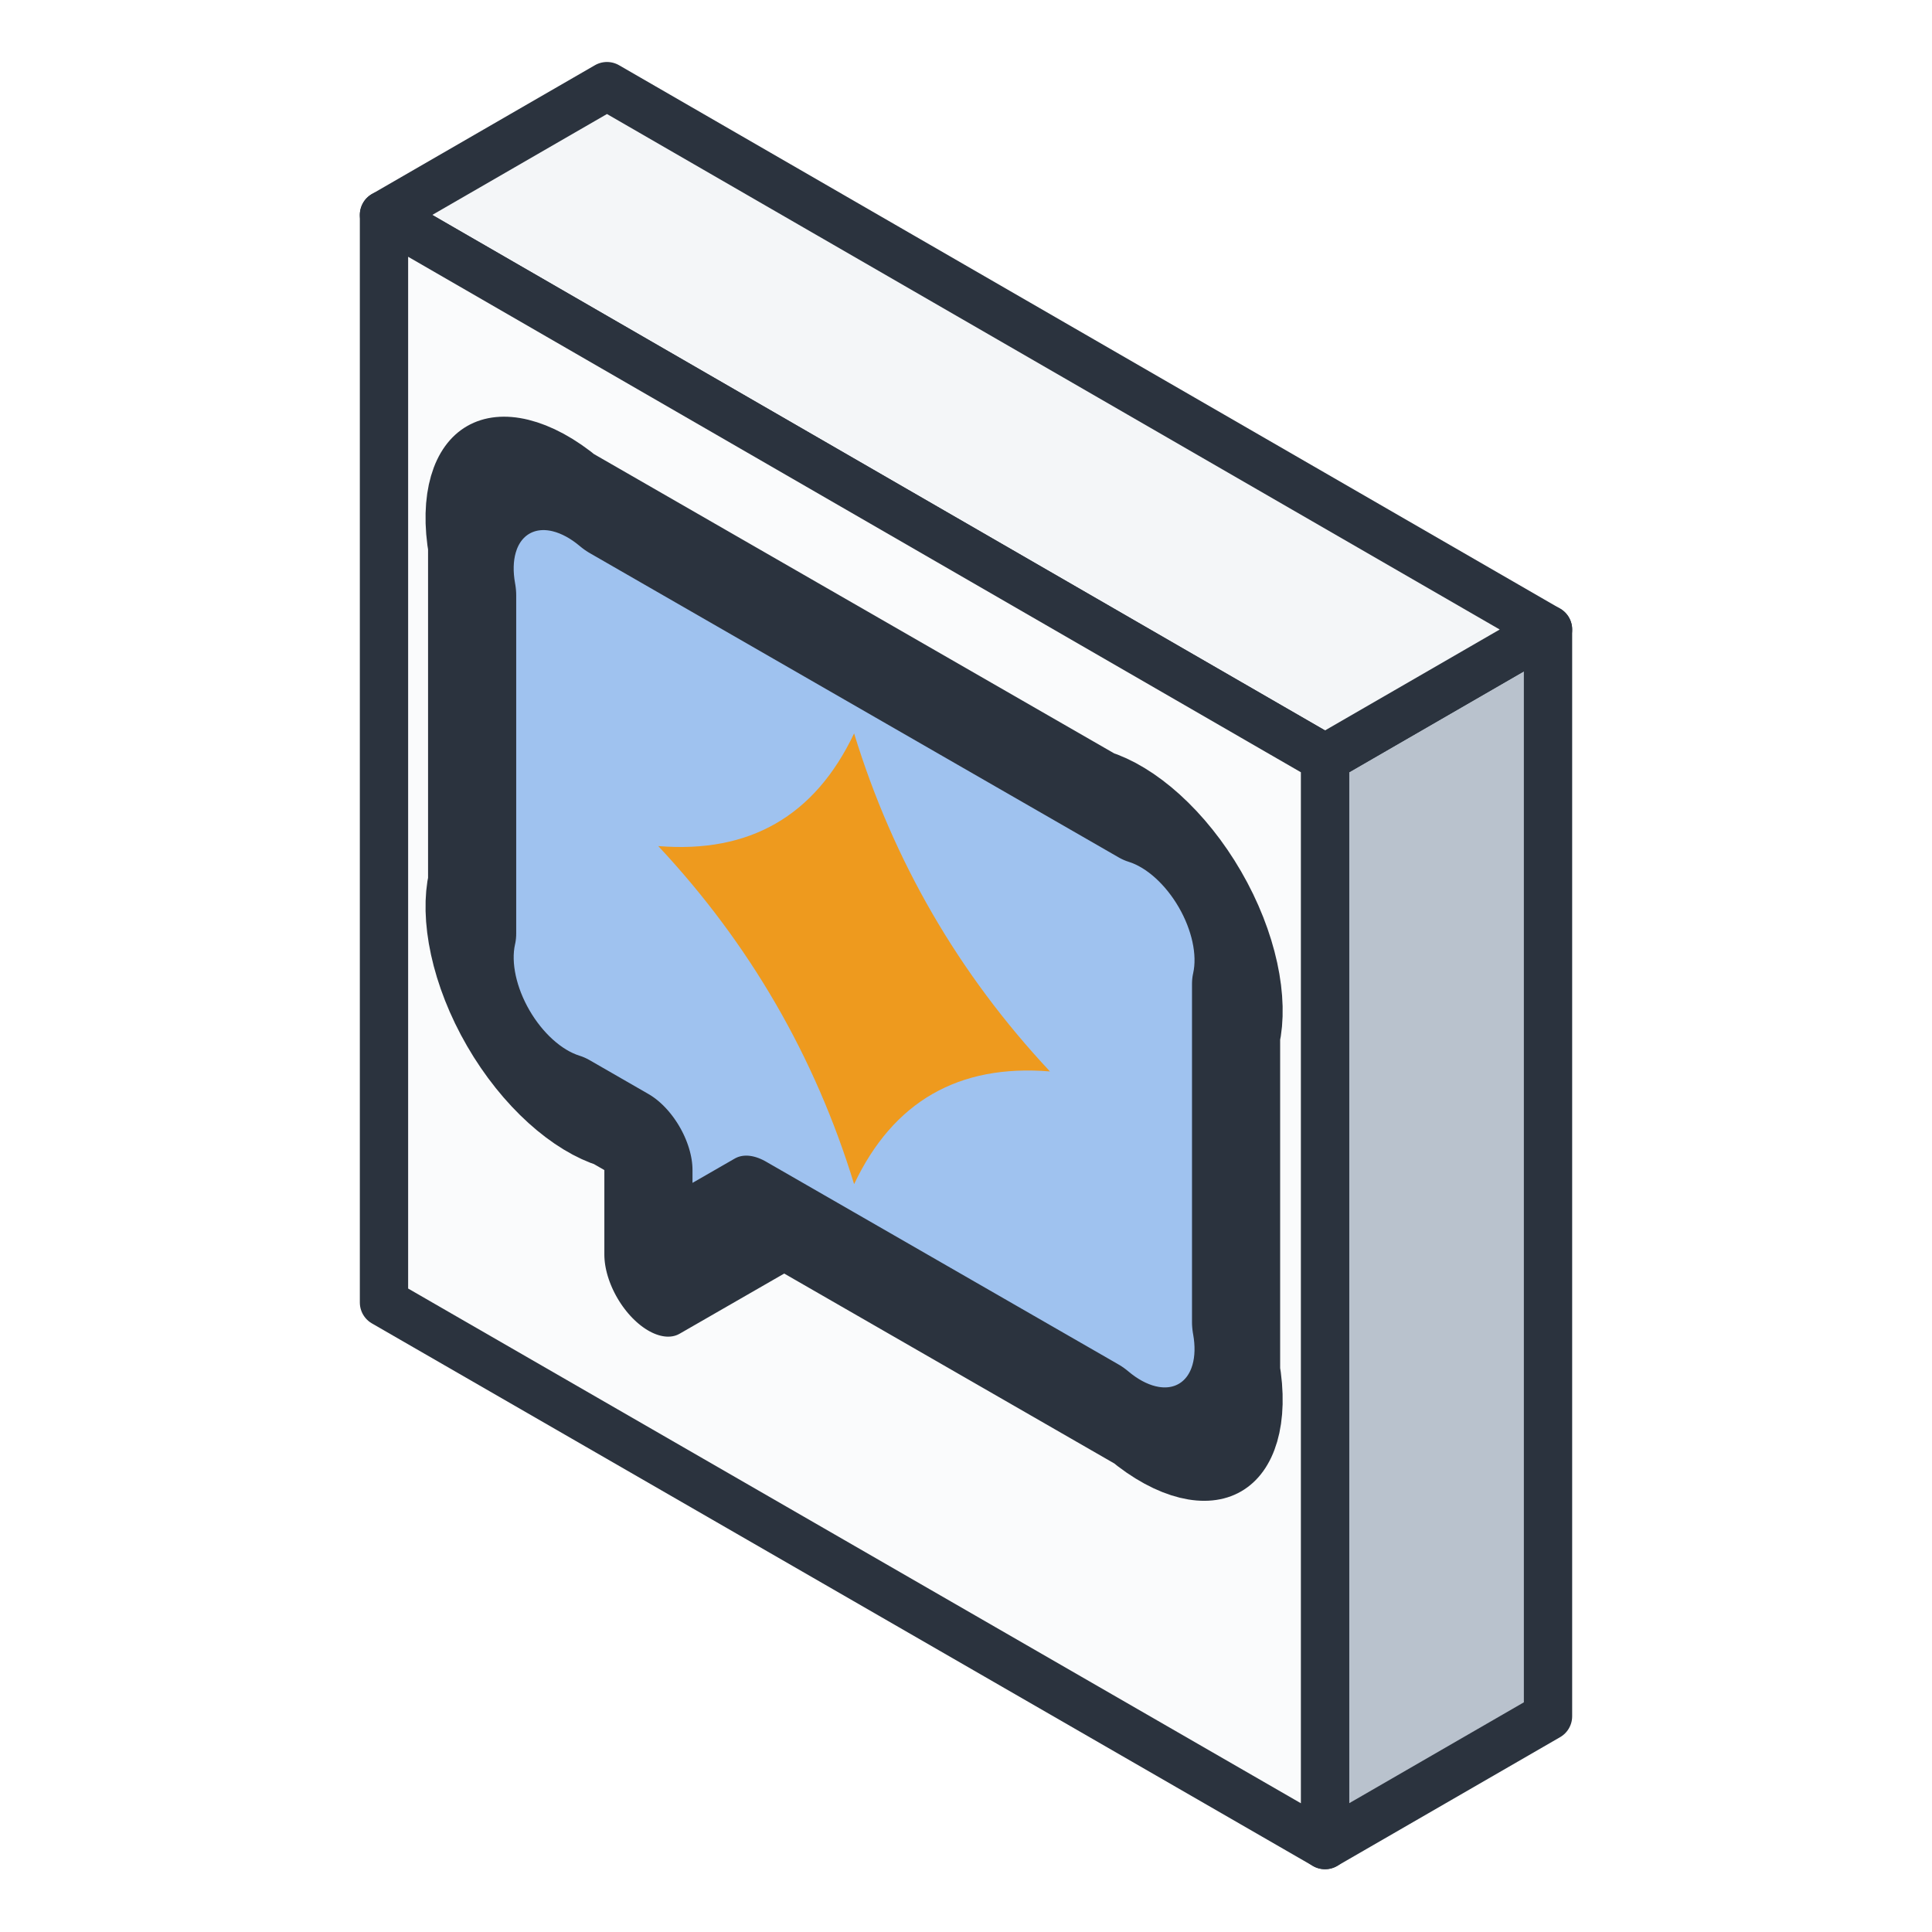
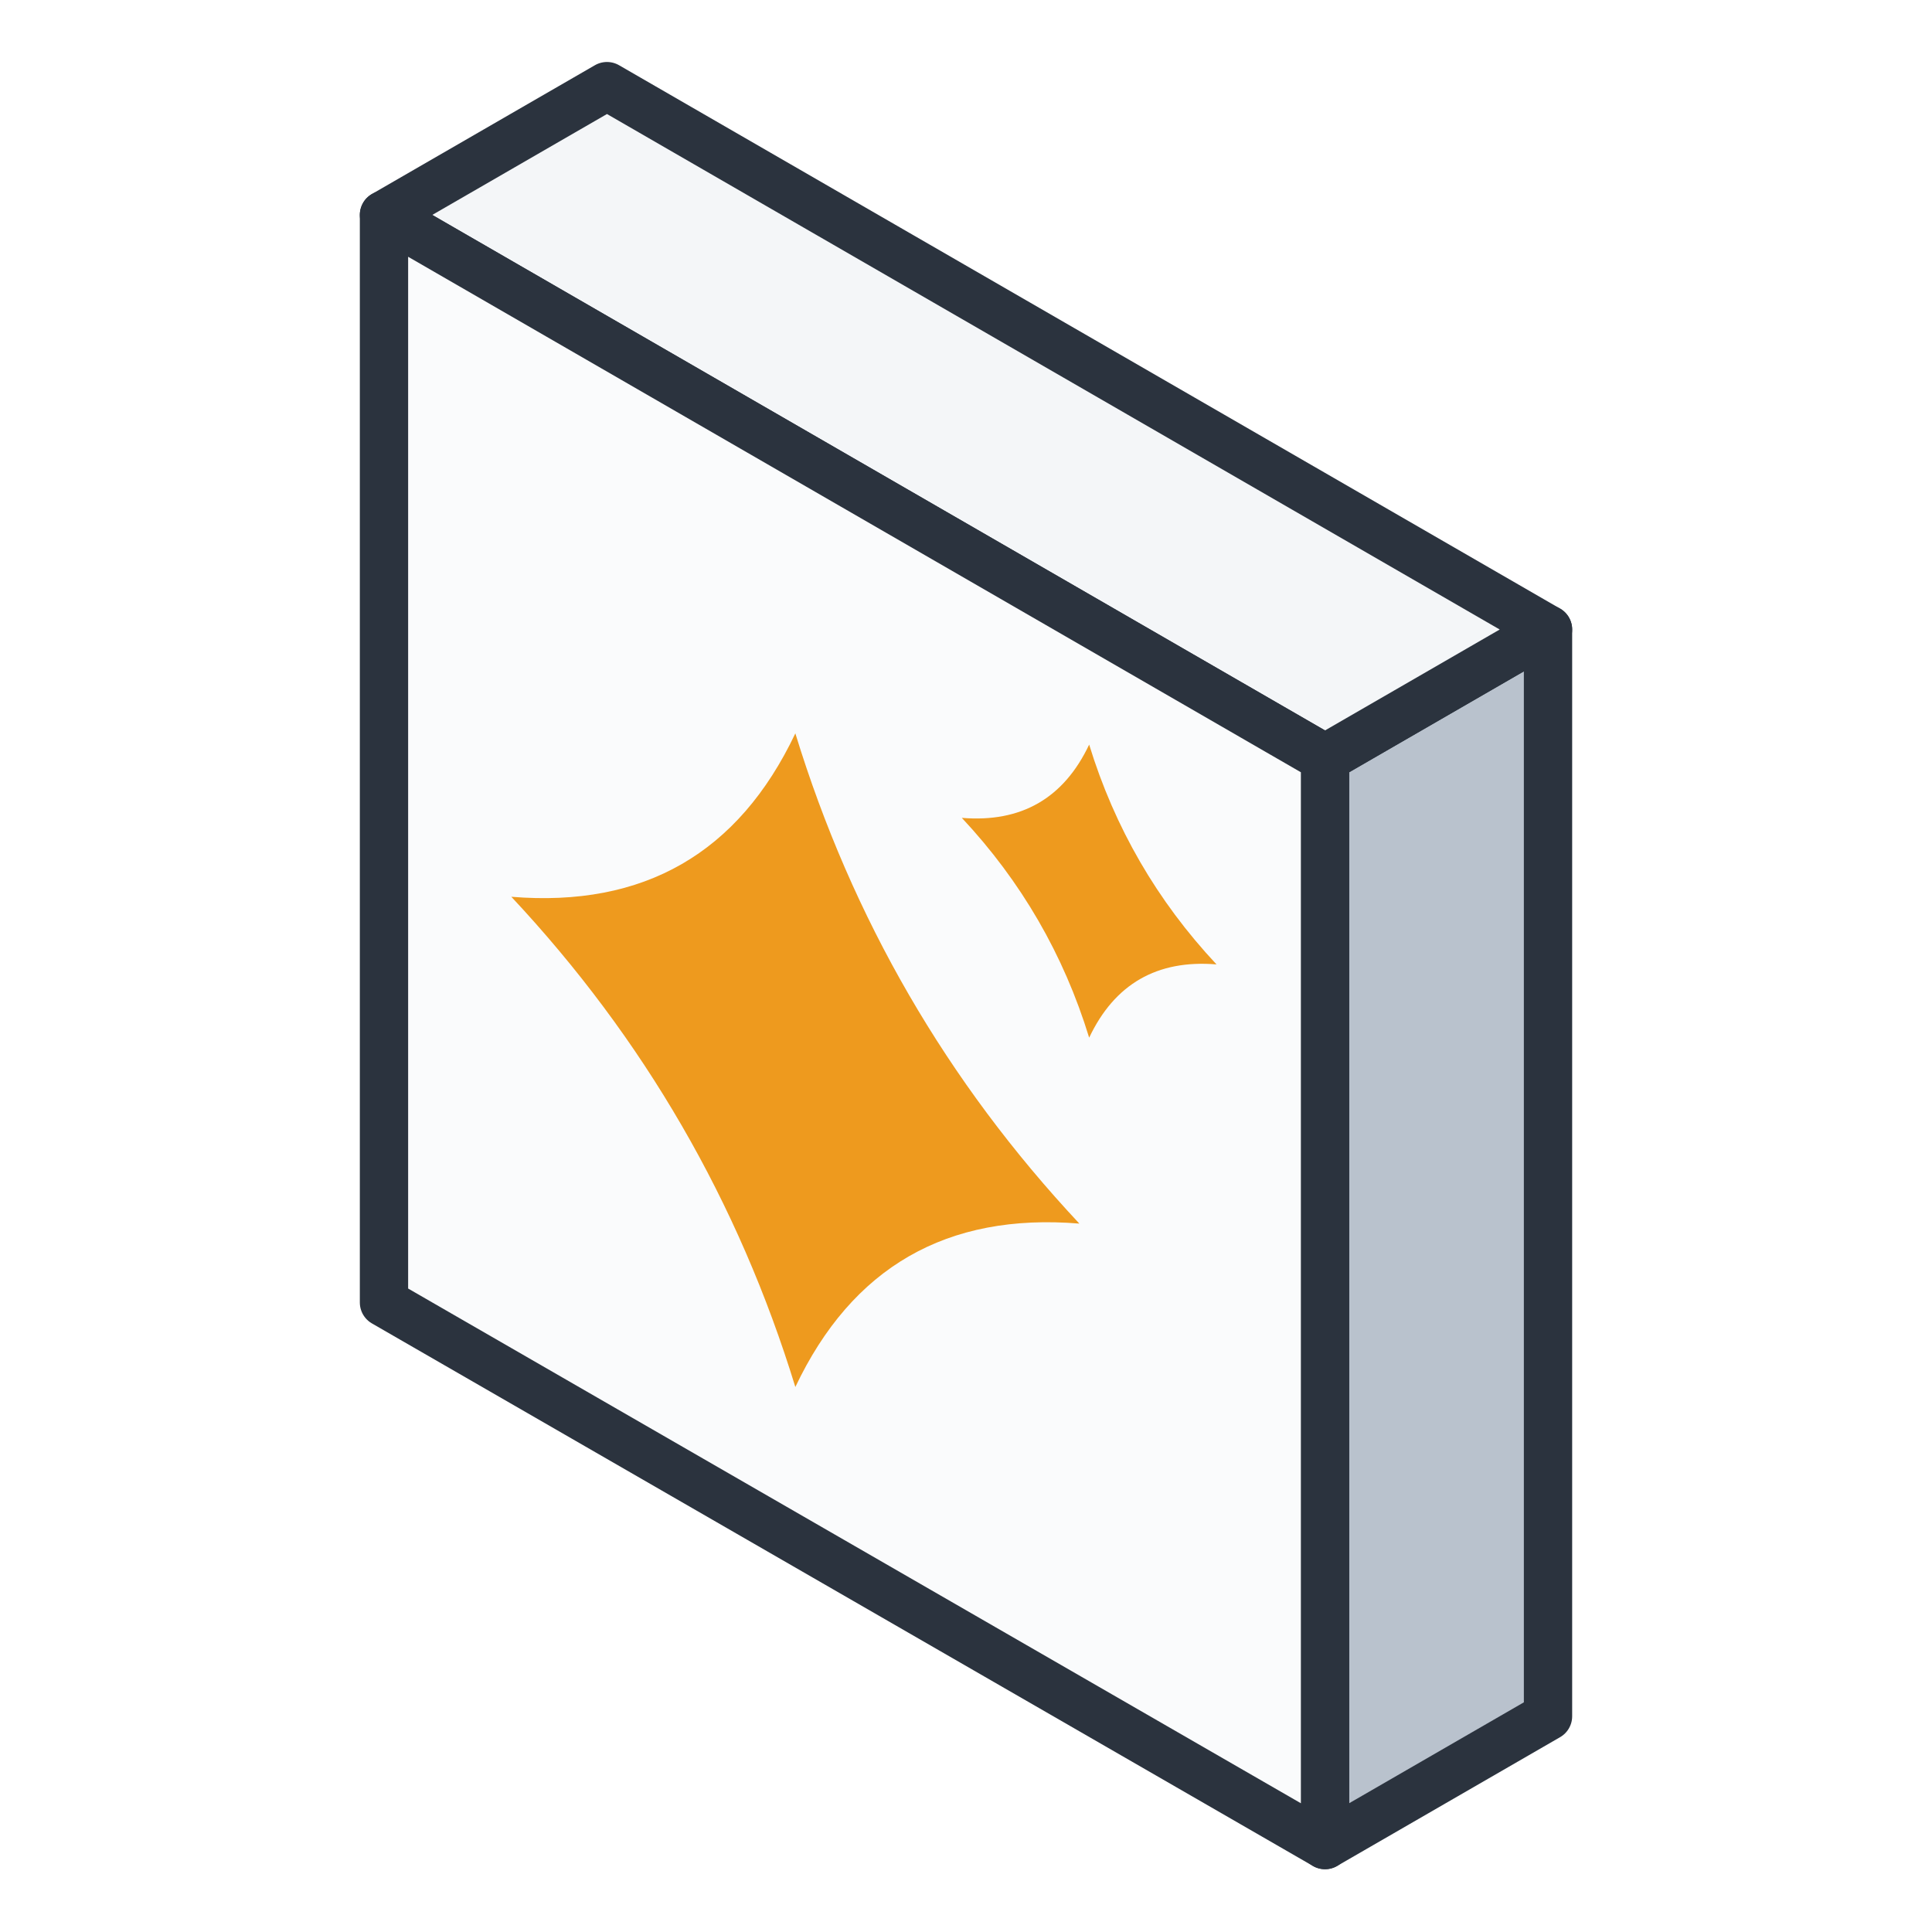
<svg xmlns="http://www.w3.org/2000/svg" width="16" height="16" viewBox="0 0 24 24" fill="none">
  <polygon points="16.46,9.42 16.46,22.92 19.23,21.32 19.23,7.82" fill="#B9C2CD" stroke="#2B333E" stroke-width=".6" stroke-linejoin="round" />
  <polygon points="4.77,2.67 16.46,9.42 19.23,7.82 7.54,1.07" fill="#F4F6F8" stroke="#2B333E" stroke-width=".6" stroke-linejoin="round" />
  <polygon points="4.77,2.67 16.46,9.42 16.46,22.92 4.77,16.18" fill="#FAFBFC" stroke="#2B333E" stroke-width=".6" stroke-linejoin="round" />
  <g transform="matrix(0.73 0.42 0 0.84 4.77 2.67)" fill="none" stroke="#2B333E" stroke-width="1.5" stroke-linecap="round" stroke-linejoin="round">
-     <path d="M3.5 2.5H12.5A1.667 1.667 0 0 1 14.5 4.5V9.5A1.667 1.667 0 0 1 12.5 11.5H6.5L4.5 13.5V11.5H3.5A1.667 1.667 0 0 1 1.5 9.5V4.5A1.667 1.667 0 0 1 3.5 2.5Z" fill="#9FC2EF" stroke="none" />
-     <path d="M3.5 2.5H12.5A1.667 1.667 0 0 1 14.5 4.5V9.5A1.667 1.667 0 0 1 12.5 11.5H6.5L4.5 13.5V11.5H3.5A1.667 1.667 0 0 1 1.5 9.5V4.5A1.667 1.667 0 0 1 3.5 2.5Z" />
-     <path d="M8 3.667Q9 6 11.333 7Q9 8 8 10.333Q7 8 4.667 7Q7 6 8 3.667Z" fill="#EE9A1E" stroke="none" />
+     <path d="M7 4.167Q8.45 7.55 11.833 9Q8.45 10.45 7 13.833Q5.55 10.45 2.167 9Q5.55 7.55 7 4.167Z" fill="#EE9A1E" stroke="none" />
+     <path d="M12 1.833Q12.65 3.35 14.167 4Q12.65 4.65 12 6.167Q11.35 4.65 9.833 4Q11.35 3.35 12 1.833Z" fill="#EE9A1E" stroke="none" />
  </g>
</svg>
